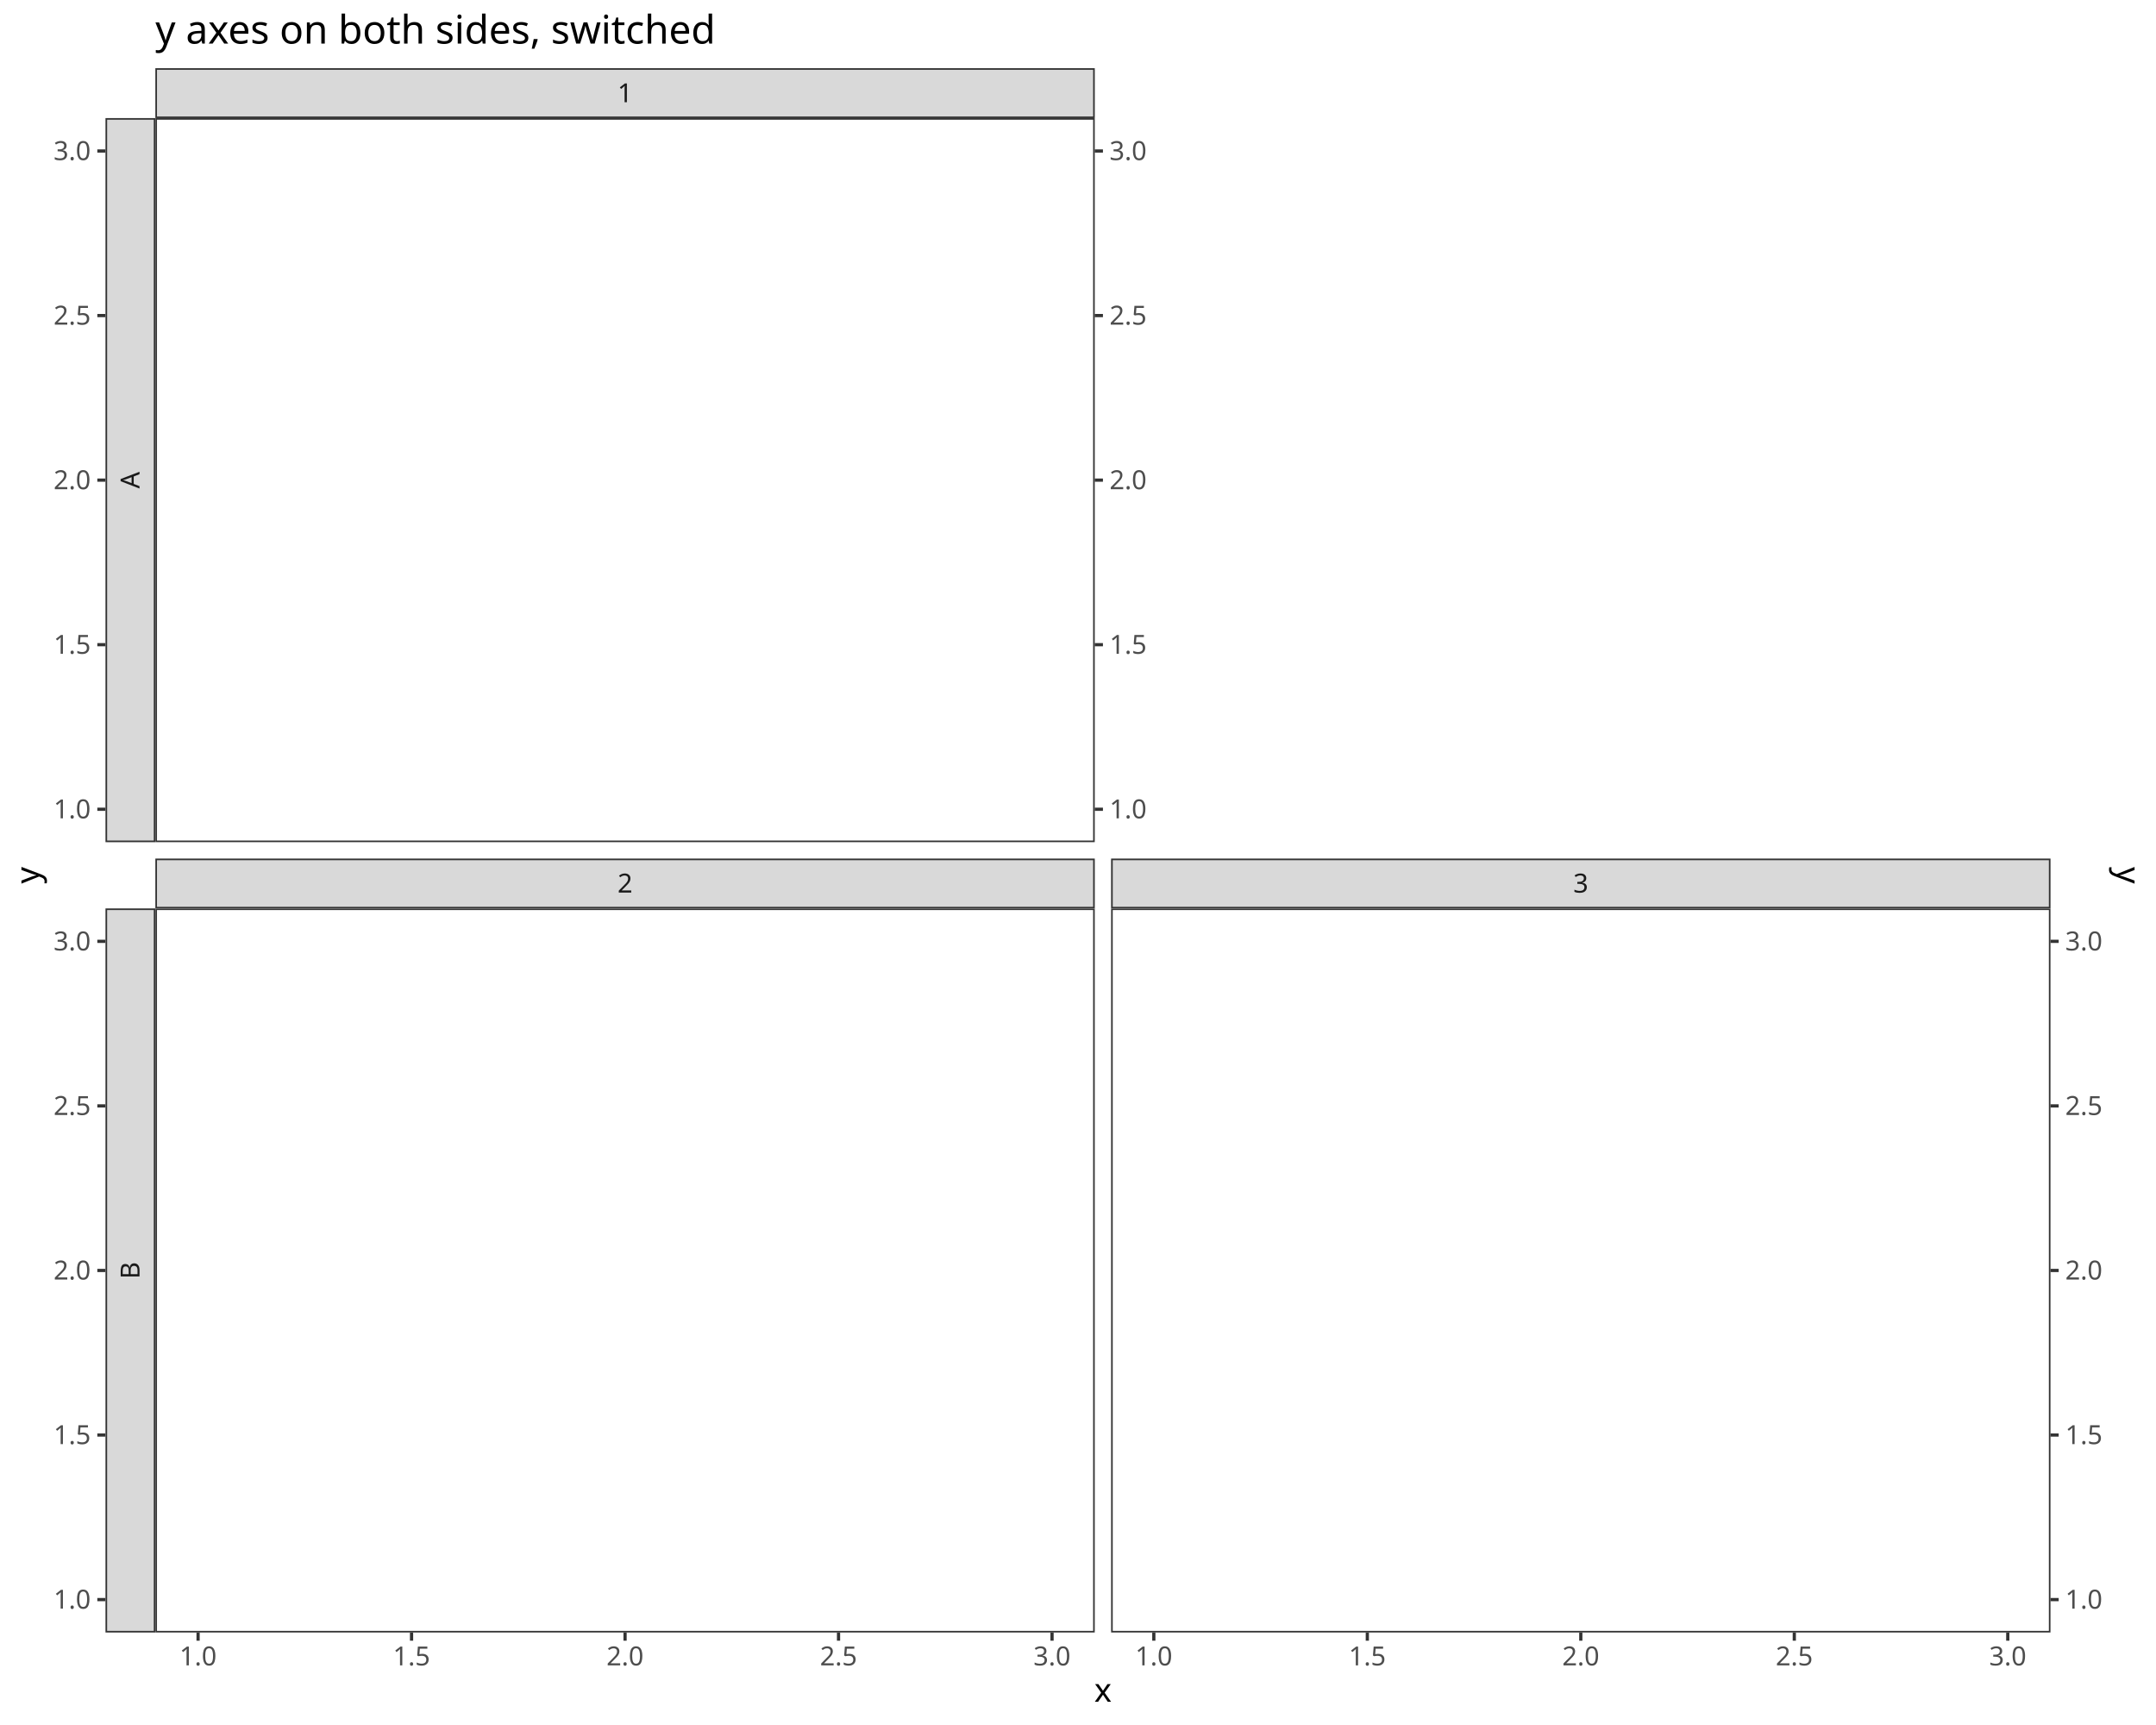
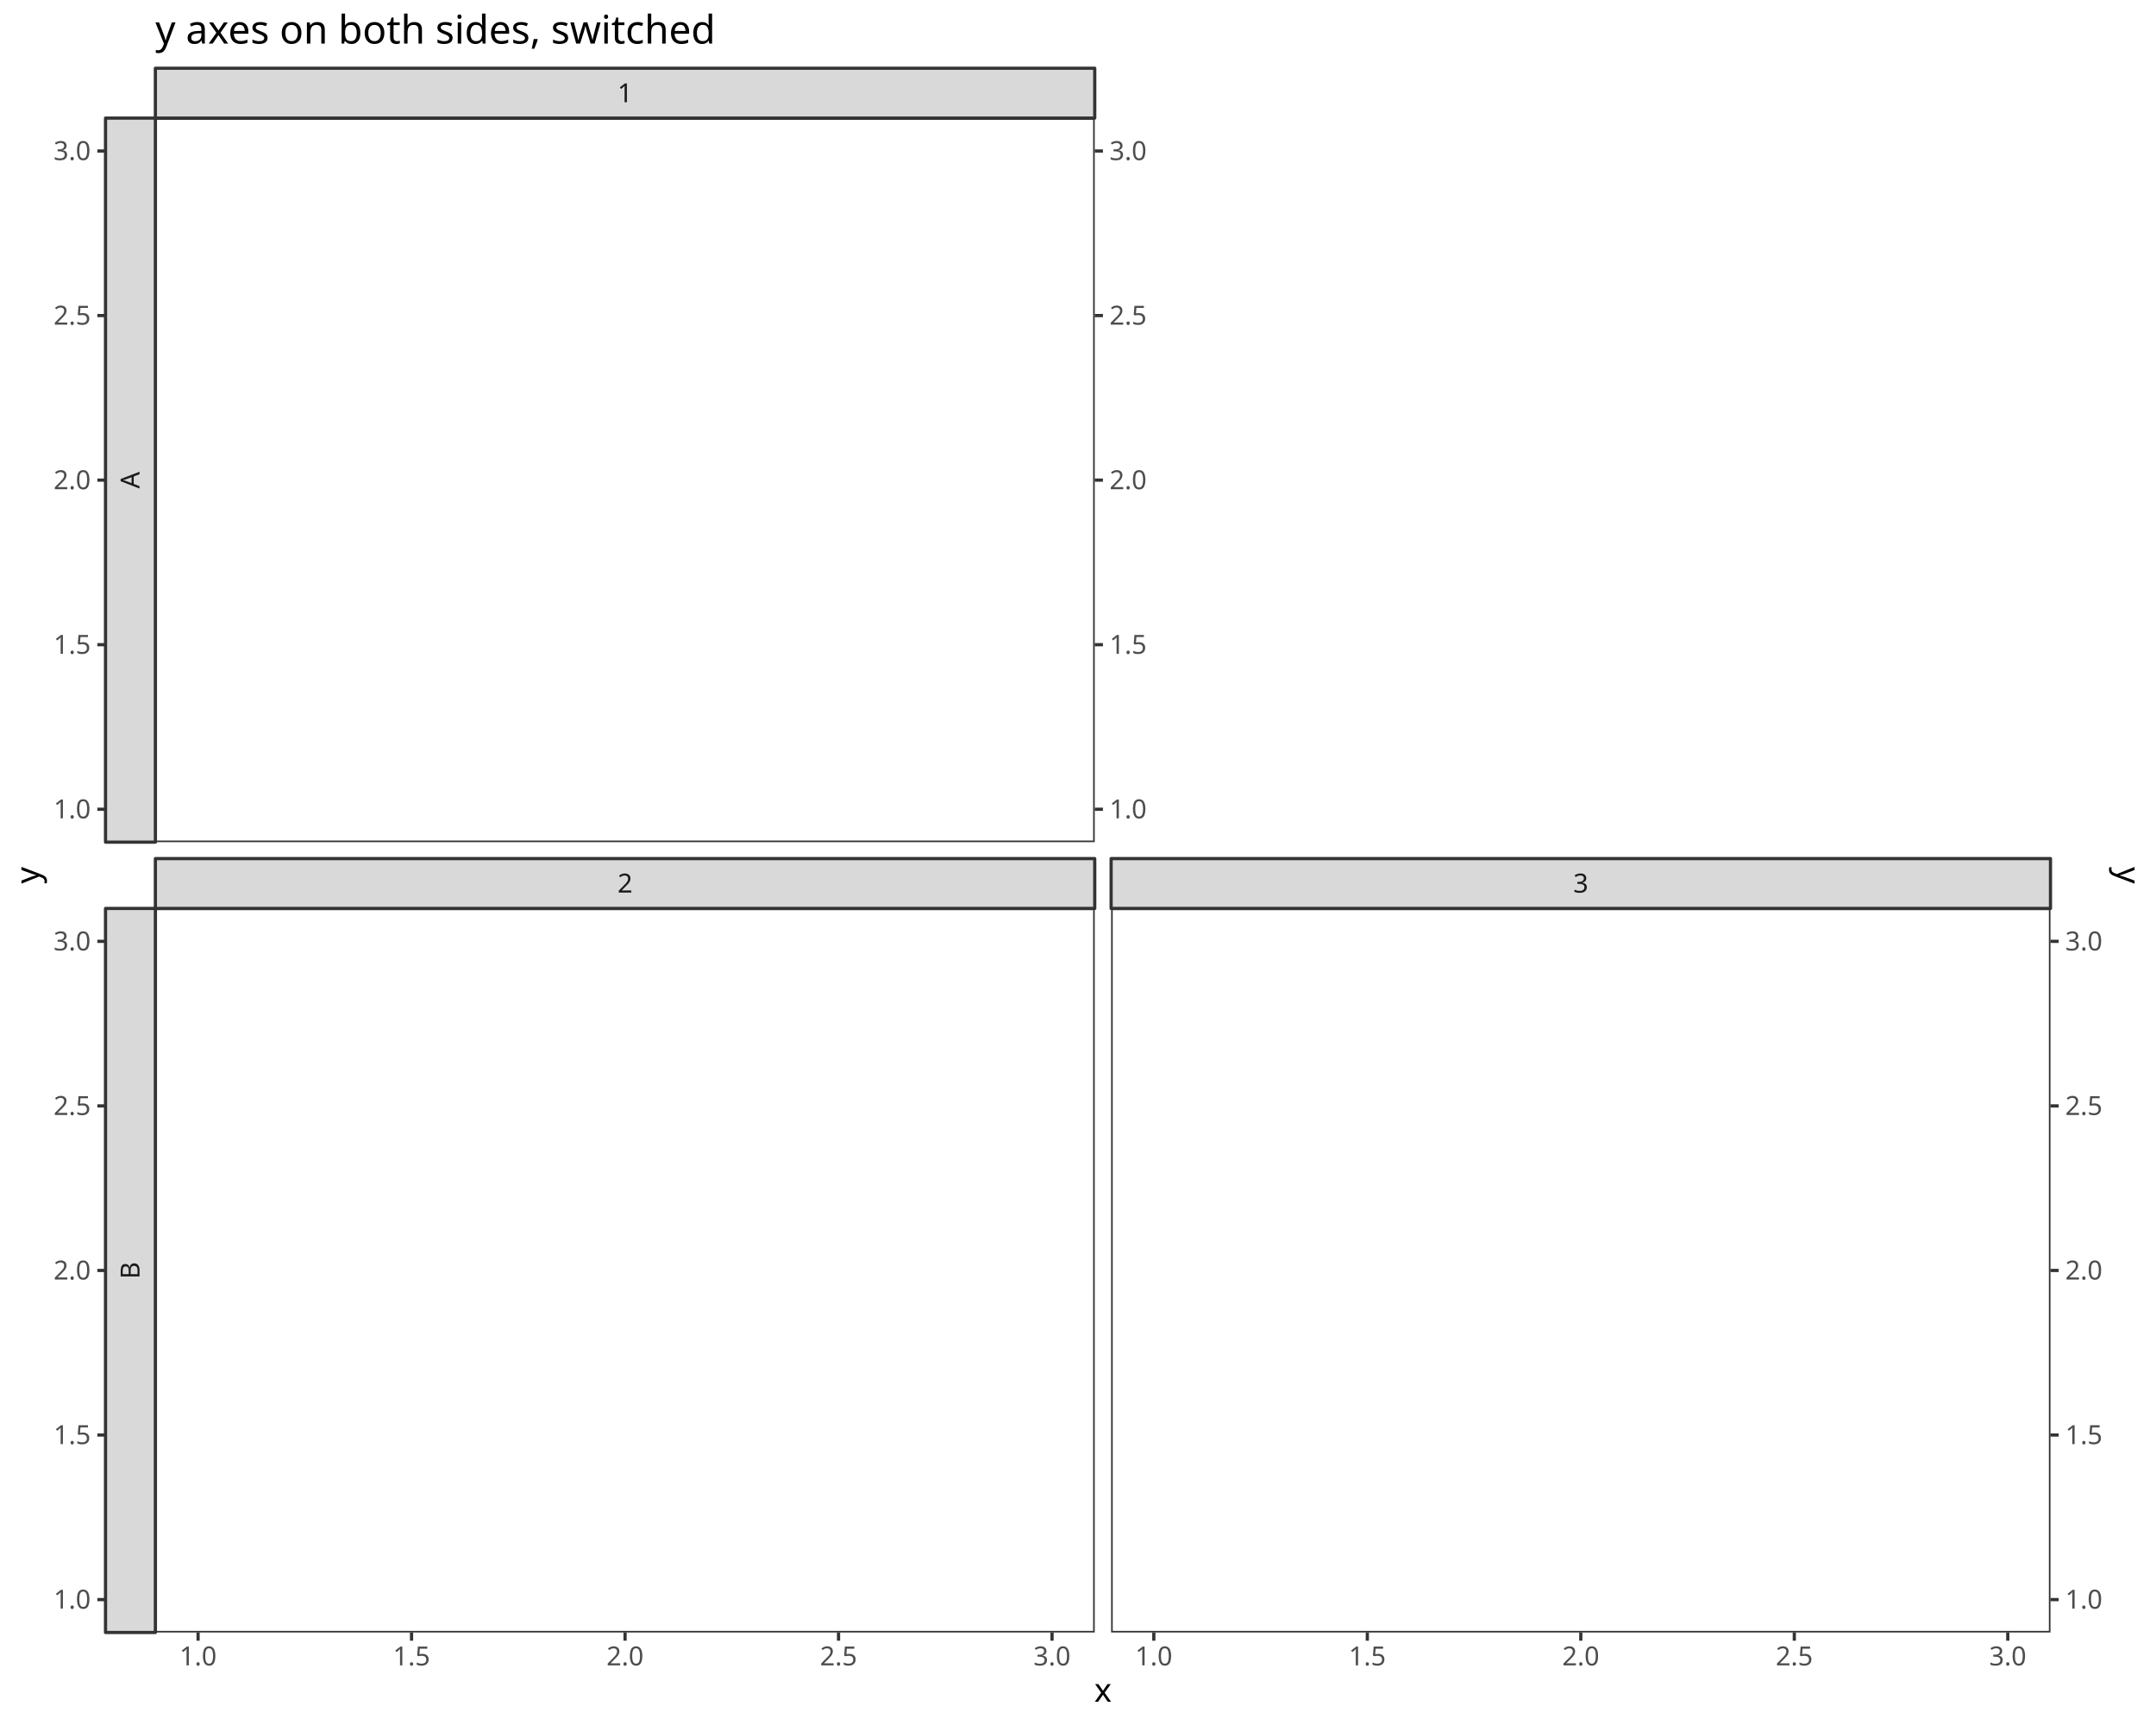
<svg xmlns="http://www.w3.org/2000/svg" class="svglite" data-engine-version="2.0" width="720.00pt" height="576.00pt" viewBox="0 0 720.00 576.00">
  <defs>
    <style type="text/css">
    .svglite line, .svglite polyline, .svglite polygon, .svglite path, .svglite rect, .svglite circle {
      fill: none;
      stroke: #000000;
      stroke-linecap: round;
      stroke-linejoin: round;
      stroke-miterlimit: 10.00;
    }
  </style>
  </defs>
  <rect width="100%" height="100%" style="stroke: none; fill: #FFFFFF;" />
  <defs>
    <clipPath id="cpMC4wMHw3MjAuMDB8MC4wMHw1NzYuMDA=">
      <rect x="0.00" y="0.00" width="720.00" height="576.00" />
    </clipPath>
  </defs>
  <g clip-path="url(#cpMC4wMHw3MjAuMDB8MC4wMHw1NzYuMDA=)">
    <rect x="0" y="0.00" width="720.00" height="576.00" style="stroke-width: 1.07; stroke: #FFFFFF; fill: #FFFFFF;" />
  </g>
  <defs>
    <clipPath id="cpNTEuODl8MzY1LjU5fDM5LjQzfDI4MS4yMQ==">
      <rect x="51.89" y="39.43" width="313.70" height="241.77" />
    </clipPath>
  </defs>
  <g clip-path="url(#cpNTEuODl8MzY1LjU5fDM5LjQzfDI4MS4yMQ==)">
    <rect x="51.89" y="39.43" width="313.70" height="241.77" style="stroke-width: 1.07; stroke: none; fill: #FFFFFF;" />
    <rect x="51.89" y="39.43" width="313.70" height="241.77" style="stroke-width: 1.07; stroke: #333333;" />
  </g>
  <g clip-path="url(#cpMC4wMHw3MjAuMDB8MC4wMHw1NzYuMDA=)">
</g>
  <defs>
    <clipPath id="cpNTEuODl8MzY1LjU5fDMwMy4zNHw1NDUuMTE=">
      <rect x="51.89" y="303.34" width="313.70" height="241.77" />
    </clipPath>
  </defs>
  <g clip-path="url(#cpNTEuODl8MzY1LjU5fDMwMy4zNHw1NDUuMTE=)">
    <rect x="51.89" y="303.34" width="313.70" height="241.77" style="stroke-width: 1.07; stroke: none; fill: #FFFFFF;" />
    <rect x="51.89" y="303.34" width="313.70" height="241.77" style="stroke-width: 1.07; stroke: #333333;" />
  </g>
  <g clip-path="url(#cpMC4wMHw3MjAuMDB8MC4wMHw1NzYuMDA=)">
</g>
  <defs>
    <clipPath id="cpMzcxLjA2fDY4NC43NnwzMDMuMzR8NTQ1LjEx">
      <rect x="371.06" y="303.34" width="313.70" height="241.77" />
    </clipPath>
  </defs>
  <g clip-path="url(#cpMzcxLjA2fDY4NC43NnwzMDMuMzR8NTQ1LjEx)">
    <rect x="371.06" y="303.34" width="313.70" height="241.77" style="stroke-width: 1.07; stroke: none; fill: #FFFFFF;" />
    <rect x="371.06" y="303.34" width="313.70" height="241.77" style="stroke-width: 1.07; stroke: #333333;" />
  </g>
  <g clip-path="url(#cpMC4wMHw3MjAuMDB8MC4wMHw1NzYuMDA=)">
</g>
  <defs>
    <clipPath id="cpNTEuODl8MzY1LjU5fDIyLjc4fDIyLjc4">
      <rect x="51.89" y="22.78" width="313.70" height="0.00" />
    </clipPath>
  </defs>
  <g clip-path="url(#cpNTEuODl8MzY1LjU5fDIyLjc4fDIyLjc4)">
</g>
  <g clip-path="url(#cpMC4wMHw3MjAuMDB8MC4wMHw1NzYuMDA=)">
</g>
  <defs>
+     <clipPath id="cpNTEuODl8MzY1LjU5fDI4Ni42OXwyODYuNjk=">
+       <rect x="51.89" y="286.69" width="313.70" height="0.00" />
+     </clipPath>
+   </defs>
+   <g clip-path="url(#cpNTEuODl8MzY1LjU5fDI4Ni42OXwyODYuNjk=)">
+ </g>
+   <g clip-path="url(#cpMC4wMHw3MjAuMDB8MC4wMHw1NzYuMDA=)">
+ </g>
+   <defs>
+     <clipPath id="cpMzcxLjA2fDY4NC43NnwyODYuNjl8Mjg2LjY5">
+       <rect x="371.06" y="286.69" width="313.70" height="0.00" />
+     </clipPath>
+   </defs>
+   <g clip-path="url(#cpMzcxLjA2fDY4NC43NnwyODYuNjl8Mjg2LjY5)">
+ </g>
+   <g clip-path="url(#cpMC4wMHw3MjAuMDB8MC4wMHw1NzYuMDA=)">
+ </g>
+   <defs>
    <clipPath id="cpNTEuODl8MzY1LjU5fDI4MS4yMXwyODEuMjE=">
      <rect x="51.89" y="281.21" width="313.70" height="0.00" />
    </clipPath>
  </defs>
  <g clip-path="url(#cpNTEuODl8MzY1LjU5fDI4MS4yMXwyODEuMjE=)">
+ </g>
+   <g clip-path="url(#cpMC4wMHw3MjAuMDB8MC4wMHw1NzYuMDA=)">
+ </g>
+   <defs>
+     <clipPath id="cpNTEuODl8MzY1LjU5fDU0NS4xMXw1NTcuOTM=">
+       <rect x="51.89" y="545.11" width="313.70" height="12.81" />
+     </clipPath>
+   </defs>
+   <g clip-path="url(#cpNTEuODl8MzY1LjU5fDU0NS4xMXw1NTcuOTM=)">
+ </g>
+   <g clip-path="url(#cpMC4wMHw3MjAuMDB8MC4wMHw1NzYuMDA=)">
+     <polyline points="66.15,547.85 66.15,545.11 " style="stroke-width: 1.07; stroke: #333333; stroke-linecap: butt;" />
+     <polyline points="137.44,547.85 137.44,545.11 " style="stroke-width: 1.07; stroke: #333333; stroke-linecap: butt;" />
+     <polyline points="208.74,547.85 208.74,545.11 " style="stroke-width: 1.07; stroke: #333333; stroke-linecap: butt;" />
+     <polyline points="280.03,547.85 280.03,545.11 " style="stroke-width: 1.07; stroke: #333333; stroke-linecap: butt;" />
+     <polyline points="351.33,547.85 351.33,545.11 " style="stroke-width: 1.07; stroke: #333333; stroke-linecap: butt;" />
+   </g>
+   <g clip-path="url(#cpNTEuODl8MzY1LjU5fDU0NS4xMXw1NTcuOTM=)">
+ </g>
+   <g clip-path="url(#cpMC4wMHw3MjAuMDB8MC4wMHw1NzYuMDA=)">
+     <text x="66.15" y="556.10" text-anchor="middle" style="font-size: 8.80px; fill: #4D4D4D; font-family: sans;" textLength="12.23px" lengthAdjust="spacingAndGlyphs">1.0</text>
+     <text x="137.44" y="556.10" text-anchor="middle" style="font-size: 8.80px; fill: #4D4D4D; font-family: sans;" textLength="12.23px" lengthAdjust="spacingAndGlyphs">1.5</text>
+     <text x="208.74" y="556.10" text-anchor="middle" style="font-size: 8.80px; fill: #4D4D4D; font-family: sans;" textLength="12.23px" lengthAdjust="spacingAndGlyphs">2.0</text>
+     <text x="280.03" y="556.10" text-anchor="middle" style="font-size: 8.80px; fill: #4D4D4D; font-family: sans;" textLength="12.23px" lengthAdjust="spacingAndGlyphs">2.5</text>
+     <text x="351.33" y="556.10" text-anchor="middle" style="font-size: 8.80px; fill: #4D4D4D; font-family: sans;" textLength="12.23px" lengthAdjust="spacingAndGlyphs">3.0</text>
+   </g>
+   <g clip-path="url(#cpNTEuODl8MzY1LjU5fDU0NS4xMXw1NTcuOTM=)">
+ </g>
+   <g clip-path="url(#cpMC4wMHw3MjAuMDB8MC4wMHw1NzYuMDA=)">
+ </g>
+   <g clip-path="url(#cpNTEuODl8MzY1LjU5fDU0NS4xMXw1NTcuOTM=)">
+ </g>
+   <g clip-path="url(#cpMC4wMHw3MjAuMDB8MC4wMHw1NzYuMDA=)">
+ </g>
+   <defs>
+     <clipPath id="cpMzcxLjA2fDY4NC43Nnw1NDUuMTF8NTU3Ljkz">
+       <rect x="371.06" y="545.11" width="313.70" height="12.81" />
+     </clipPath>
+   </defs>
+   <g clip-path="url(#cpMzcxLjA2fDY4NC43Nnw1NDUuMTF8NTU3Ljkz)">
+ </g>
+   <g clip-path="url(#cpMC4wMHw3MjAuMDB8MC4wMHw1NzYuMDA=)">
+     <polyline points="385.32,547.85 385.32,545.11 " style="stroke-width: 1.07; stroke: #333333; stroke-linecap: butt;" />
+     <polyline points="456.62,547.85 456.62,545.11 " style="stroke-width: 1.07; stroke: #333333; stroke-linecap: butt;" />
+     <polyline points="527.91,547.85 527.91,545.11 " style="stroke-width: 1.07; stroke: #333333; stroke-linecap: butt;" />
+     <polyline points="599.21,547.85 599.21,545.11 " style="stroke-width: 1.07; stroke: #333333; stroke-linecap: butt;" />
+     <polyline points="670.50,547.85 670.50,545.11 " style="stroke-width: 1.07; stroke: #333333; stroke-linecap: butt;" />
+   </g>
+   <g clip-path="url(#cpMzcxLjA2fDY4NC43Nnw1NDUuMTF8NTU3Ljkz)">
+ </g>
+   <g clip-path="url(#cpMC4wMHw3MjAuMDB8MC4wMHw1NzYuMDA=)">
+     <text x="385.32" y="556.10" text-anchor="middle" style="font-size: 8.80px; fill: #4D4D4D; font-family: sans;" textLength="12.23px" lengthAdjust="spacingAndGlyphs">1.0</text>
+     <text x="456.62" y="556.10" text-anchor="middle" style="font-size: 8.80px; fill: #4D4D4D; font-family: sans;" textLength="12.23px" lengthAdjust="spacingAndGlyphs">1.5</text>
+     <text x="527.91" y="556.10" text-anchor="middle" style="font-size: 8.80px; fill: #4D4D4D; font-family: sans;" textLength="12.23px" lengthAdjust="spacingAndGlyphs">2.0</text>
+     <text x="599.21" y="556.10" text-anchor="middle" style="font-size: 8.80px; fill: #4D4D4D; font-family: sans;" textLength="12.23px" lengthAdjust="spacingAndGlyphs">2.5</text>
+     <text x="670.50" y="556.10" text-anchor="middle" style="font-size: 8.80px; fill: #4D4D4D; font-family: sans;" textLength="12.23px" lengthAdjust="spacingAndGlyphs">3.0</text>
+   </g>
+   <g clip-path="url(#cpMzcxLjA2fDY4NC43Nnw1NDUuMTF8NTU3Ljkz)">
+ </g>
+   <g clip-path="url(#cpMC4wMHw3MjAuMDB8MC4wMHw1NzYuMDA=)">
+ </g>
+   <g clip-path="url(#cpMzcxLjA2fDY4NC43Nnw1NDUuMTF8NTU3Ljkz)">
</g>
  <g clip-path="url(#cpMC4wMHw3MjAuMDB8MC4wMHw1NzYuMDA=)">
</g>
  <defs>
    <clipPath id="cpMTguMDd8MzUuMjR8MzkuNDN8MjgxLjIx">
      <rect x="18.07" y="39.43" width="17.17" height="241.77" />
    </clipPath>
  </defs>
  <g clip-path="url(#cpMTguMDd8MzUuMjR8MzkuNDN8MjgxLjIx)">
</g>
  <g clip-path="url(#cpMC4wMHw3MjAuMDB8MC4wMHw1NzYuMDA=)">
    <text x="30.31" y="273.25" text-anchor="end" style="font-size: 8.80px; fill: #4D4D4D; font-family: sans;" textLength="12.23px" lengthAdjust="spacingAndGlyphs">1.0</text>
    <text x="30.31" y="218.30" text-anchor="end" style="font-size: 8.80px; fill: #4D4D4D; font-family: sans;" textLength="12.23px" lengthAdjust="spacingAndGlyphs">1.5</text>
    <text x="30.31" y="163.35" text-anchor="end" style="font-size: 8.80px; fill: #4D4D4D; font-family: sans;" textLength="12.23px" lengthAdjust="spacingAndGlyphs">2.0</text>
    <text x="30.31" y="108.40" text-anchor="end" style="font-size: 8.80px; fill: #4D4D4D; font-family: sans;" textLength="12.23px" lengthAdjust="spacingAndGlyphs">2.5</text>
    <text x="30.31" y="53.45" text-anchor="end" style="font-size: 8.80px; fill: #4D4D4D; font-family: sans;" textLength="12.23px" lengthAdjust="spacingAndGlyphs">3.0</text>
  </g>
  <g clip-path="url(#cpMTguMDd8MzUuMjR8MzkuNDN8MjgxLjIx)">
</g>
  <g clip-path="url(#cpMC4wMHw3MjAuMDB8MC4wMHw1NzYuMDA=)">
    <polyline points="32.50,270.22 35.24,270.22 " style="stroke-width: 1.07; stroke: #333333; stroke-linecap: butt;" />
    <polyline points="32.50,215.27 35.24,215.27 " style="stroke-width: 1.07; stroke: #333333; stroke-linecap: butt;" />
    <polyline points="32.50,160.32 35.24,160.32 " style="stroke-width: 1.07; stroke: #333333; stroke-linecap: butt;" />
    <polyline points="32.50,105.37 35.24,105.37 " style="stroke-width: 1.07; stroke: #333333; stroke-linecap: butt;" />
    <polyline points="32.50,50.42 35.24,50.42 " style="stroke-width: 1.07; stroke: #333333; stroke-linecap: butt;" />
  </g>
  <g clip-path="url(#cpMTguMDd8MzUuMjR8MzkuNDN8MjgxLjIx)">
</g>
  <g clip-path="url(#cpMC4wMHw3MjAuMDB8MC4wMHw1NzYuMDA=)">
</g>
  <g clip-path="url(#cpMTguMDd8MzUuMjR8MzkuNDN8MjgxLjIx)">
</g>
  <g clip-path="url(#cpMC4wMHw3MjAuMDB8MC4wMHw1NzYuMDA=)">
</g>
  <defs>
+     <clipPath id="cpMTguMDd8MzUuMjR8MzAzLjM0fDU0NS4xMQ==">
+       <rect x="18.07" y="303.34" width="17.17" height="241.77" />
+     </clipPath>
+   </defs>
+   <g clip-path="url(#cpMTguMDd8MzUuMjR8MzAzLjM0fDU0NS4xMQ==)">
+ </g>
+   <g clip-path="url(#cpMC4wMHw3MjAuMDB8MC4wMHw1NzYuMDA=)">
+     <text x="30.31" y="537.15" text-anchor="end" style="font-size: 8.80px; fill: #4D4D4D; font-family: sans;" textLength="12.23px" lengthAdjust="spacingAndGlyphs">1.0</text>
+     <text x="30.31" y="482.20" text-anchor="end" style="font-size: 8.80px; fill: #4D4D4D; font-family: sans;" textLength="12.23px" lengthAdjust="spacingAndGlyphs">1.5</text>
+     <text x="30.31" y="427.25" text-anchor="end" style="font-size: 8.80px; fill: #4D4D4D; font-family: sans;" textLength="12.23px" lengthAdjust="spacingAndGlyphs">2.0</text>
+     <text x="30.31" y="372.30" text-anchor="end" style="font-size: 8.80px; fill: #4D4D4D; font-family: sans;" textLength="12.23px" lengthAdjust="spacingAndGlyphs">2.5</text>
+     <text x="30.31" y="317.36" text-anchor="end" style="font-size: 8.80px; fill: #4D4D4D; font-family: sans;" textLength="12.23px" lengthAdjust="spacingAndGlyphs">3.0</text>
+   </g>
+   <g clip-path="url(#cpMTguMDd8MzUuMjR8MzAzLjM0fDU0NS4xMQ==)">
+ </g>
+   <g clip-path="url(#cpMC4wMHw3MjAuMDB8MC4wMHw1NzYuMDA=)">
+     <polyline points="32.50,534.12 35.24,534.12 " style="stroke-width: 1.07; stroke: #333333; stroke-linecap: butt;" />
+     <polyline points="32.50,479.17 35.24,479.17 " style="stroke-width: 1.07; stroke: #333333; stroke-linecap: butt;" />
+     <polyline points="32.50,424.23 35.24,424.23 " style="stroke-width: 1.07; stroke: #333333; stroke-linecap: butt;" />
+     <polyline points="32.50,369.28 35.24,369.28 " style="stroke-width: 1.07; stroke: #333333; stroke-linecap: butt;" />
+     <polyline points="32.50,314.33 35.24,314.33 " style="stroke-width: 1.07; stroke: #333333; stroke-linecap: butt;" />
+   </g>
+   <g clip-path="url(#cpMTguMDd8MzUuMjR8MzAzLjM0fDU0NS4xMQ==)">
+ </g>
+   <g clip-path="url(#cpMC4wMHw3MjAuMDB8MC4wMHw1NzYuMDA=)">
+ </g>
+   <g clip-path="url(#cpMTguMDd8MzUuMjR8MzAzLjM0fDU0NS4xMQ==)">
+ </g>
+   <g clip-path="url(#cpMC4wMHw3MjAuMDB8MC4wMHw1NzYuMDA=)">
+ </g>
+   <defs>
+     <clipPath id="cpMzcxLjA2fDM3MS4wNnwzMDMuMzR8NTQ1LjEx">
+       <rect x="371.06" y="303.34" width="0.00" height="241.77" />
+     </clipPath>
+   </defs>
+   <g clip-path="url(#cpMzcxLjA2fDM3MS4wNnwzMDMuMzR8NTQ1LjEx)">
+ </g>
+   <g clip-path="url(#cpMC4wMHw3MjAuMDB8MC4wMHw1NzYuMDA=)">
+ </g>
+   <defs>
    <clipPath id="cpMzY1LjU5fDM2NS41OXwzOS40M3wyODEuMjE=">
      <rect x="365.59" y="39.43" width="0.00" height="241.77" />
    </clipPath>
  </defs>
  <g clip-path="url(#cpMzY1LjU5fDM2NS41OXwzOS40M3wyODEuMjE=)">
</g>
  <g clip-path="url(#cpMC4wMHw3MjAuMDB8MC4wMHw1NzYuMDA=)">
    <polyline points="368.33,270.22 365.59,270.22 " style="stroke-width: 1.07; stroke: #333333; stroke-linecap: butt;" />
    <polyline points="368.33,215.27 365.59,215.27 " style="stroke-width: 1.07; stroke: #333333; stroke-linecap: butt;" />
    <polyline points="368.33,160.32 365.59,160.32 " style="stroke-width: 1.07; stroke: #333333; stroke-linecap: butt;" />
    <polyline points="368.33,105.37 365.59,105.37 " style="stroke-width: 1.07; stroke: #333333; stroke-linecap: butt;" />
    <polyline points="368.33,50.42 365.59,50.42 " style="stroke-width: 1.07; stroke: #333333; stroke-linecap: butt;" />
  </g>
  <g clip-path="url(#cpMzY1LjU5fDM2NS41OXwzOS40M3wyODEuMjE=)">
</g>
  <g clip-path="url(#cpMC4wMHw3MjAuMDB8MC4wMHw1NzYuMDA=)">
    <text x="370.52" y="273.25" style="font-size: 8.80px; fill: #4D4D4D; font-family: sans;" textLength="12.23px" lengthAdjust="spacingAndGlyphs">1.0</text>
    <text x="370.52" y="218.30" style="font-size: 8.80px; fill: #4D4D4D; font-family: sans;" textLength="12.23px" lengthAdjust="spacingAndGlyphs">1.5</text>
    <text x="370.52" y="163.35" style="font-size: 8.80px; fill: #4D4D4D; font-family: sans;" textLength="12.23px" lengthAdjust="spacingAndGlyphs">2.0</text>
    <text x="370.52" y="108.40" style="font-size: 8.80px; fill: #4D4D4D; font-family: sans;" textLength="12.23px" lengthAdjust="spacingAndGlyphs">2.5</text>
    <text x="370.52" y="53.45" style="font-size: 8.80px; fill: #4D4D4D; font-family: sans;" textLength="12.23px" lengthAdjust="spacingAndGlyphs">3.0</text>
  </g>
  <g clip-path="url(#cpMzY1LjU5fDM2NS41OXwzOS40M3wyODEuMjE=)">
</g>
  <g clip-path="url(#cpMC4wMHw3MjAuMDB8MC4wMHw1NzYuMDA=)">
</g>
  <g clip-path="url(#cpMzY1LjU5fDM2NS41OXwzOS40M3wyODEuMjE=)">
</g>
  <g clip-path="url(#cpMC4wMHw3MjAuMDB8MC4wMHw1NzYuMDA=)">
</g>
  <defs>
-     <clipPath id="cpNTEuODl8MzY1LjU5fDI4Ni42OXwyODYuNjk=">
-       <rect x="51.89" y="286.69" width="313.70" height="0.00" />
-     </clipPath>
-   </defs>
-   <g clip-path="url(#cpNTEuODl8MzY1LjU5fDI4Ni42OXwyODYuNjk=)">
- </g>
-   <g clip-path="url(#cpMC4wMHw3MjAuMDB8MC4wMHw1NzYuMDA=)">
- </g>
-   <defs>
-     <clipPath id="cpNTEuODl8MzY1LjU5fDU0NS4xMXw1NTcuOTM=">
-       <rect x="51.89" y="545.11" width="313.70" height="12.81" />
-     </clipPath>
-   </defs>
-   <g clip-path="url(#cpNTEuODl8MzY1LjU5fDU0NS4xMXw1NTcuOTM=)">
- </g>
-   <g clip-path="url(#cpMC4wMHw3MjAuMDB8MC4wMHw1NzYuMDA=)">
-     <polyline points="66.15,547.85 66.15,545.11 " style="stroke-width: 1.07; stroke: #333333; stroke-linecap: butt;" />
-     <polyline points="137.44,547.85 137.44,545.11 " style="stroke-width: 1.07; stroke: #333333; stroke-linecap: butt;" />
-     <polyline points="208.74,547.85 208.74,545.11 " style="stroke-width: 1.07; stroke: #333333; stroke-linecap: butt;" />
-     <polyline points="280.03,547.85 280.03,545.11 " style="stroke-width: 1.07; stroke: #333333; stroke-linecap: butt;" />
-     <polyline points="351.33,547.85 351.33,545.11 " style="stroke-width: 1.07; stroke: #333333; stroke-linecap: butt;" />
-   </g>
-   <g clip-path="url(#cpNTEuODl8MzY1LjU5fDU0NS4xMXw1NTcuOTM=)">
- </g>
-   <g clip-path="url(#cpMC4wMHw3MjAuMDB8MC4wMHw1NzYuMDA=)">
-     <text x="66.15" y="556.10" text-anchor="middle" style="font-size: 8.80px; fill: #4D4D4D; font-family: sans;" textLength="12.23px" lengthAdjust="spacingAndGlyphs">1.0</text>
-     <text x="137.44" y="556.10" text-anchor="middle" style="font-size: 8.80px; fill: #4D4D4D; font-family: sans;" textLength="12.23px" lengthAdjust="spacingAndGlyphs">1.5</text>
-     <text x="208.74" y="556.10" text-anchor="middle" style="font-size: 8.80px; fill: #4D4D4D; font-family: sans;" textLength="12.23px" lengthAdjust="spacingAndGlyphs">2.0</text>
-     <text x="280.03" y="556.10" text-anchor="middle" style="font-size: 8.80px; fill: #4D4D4D; font-family: sans;" textLength="12.23px" lengthAdjust="spacingAndGlyphs">2.5</text>
-     <text x="351.33" y="556.10" text-anchor="middle" style="font-size: 8.80px; fill: #4D4D4D; font-family: sans;" textLength="12.23px" lengthAdjust="spacingAndGlyphs">3.0</text>
-   </g>
-   <g clip-path="url(#cpNTEuODl8MzY1LjU5fDU0NS4xMXw1NTcuOTM=)">
- </g>
-   <g clip-path="url(#cpMC4wMHw3MjAuMDB8MC4wMHw1NzYuMDA=)">
- </g>
-   <g clip-path="url(#cpNTEuODl8MzY1LjU5fDU0NS4xMXw1NTcuOTM=)">
- </g>
-   <g clip-path="url(#cpMC4wMHw3MjAuMDB8MC4wMHw1NzYuMDA=)">
- </g>
-   <defs>
-     <clipPath id="cpMTguMDd8MzUuMjR8MzAzLjM0fDU0NS4xMQ==">
-       <rect x="18.07" y="303.34" width="17.17" height="241.77" />
-     </clipPath>
-   </defs>
-   <g clip-path="url(#cpMTguMDd8MzUuMjR8MzAzLjM0fDU0NS4xMQ==)">
- </g>
-   <g clip-path="url(#cpMC4wMHw3MjAuMDB8MC4wMHw1NzYuMDA=)">
-     <text x="30.31" y="537.15" text-anchor="end" style="font-size: 8.80px; fill: #4D4D4D; font-family: sans;" textLength="12.23px" lengthAdjust="spacingAndGlyphs">1.0</text>
-     <text x="30.31" y="482.20" text-anchor="end" style="font-size: 8.80px; fill: #4D4D4D; font-family: sans;" textLength="12.23px" lengthAdjust="spacingAndGlyphs">1.5</text>
-     <text x="30.31" y="427.25" text-anchor="end" style="font-size: 8.80px; fill: #4D4D4D; font-family: sans;" textLength="12.23px" lengthAdjust="spacingAndGlyphs">2.0</text>
-     <text x="30.31" y="372.30" text-anchor="end" style="font-size: 8.80px; fill: #4D4D4D; font-family: sans;" textLength="12.23px" lengthAdjust="spacingAndGlyphs">2.5</text>
-     <text x="30.31" y="317.36" text-anchor="end" style="font-size: 8.80px; fill: #4D4D4D; font-family: sans;" textLength="12.23px" lengthAdjust="spacingAndGlyphs">3.0</text>
-   </g>
-   <g clip-path="url(#cpMTguMDd8MzUuMjR8MzAzLjM0fDU0NS4xMQ==)">
- </g>
-   <g clip-path="url(#cpMC4wMHw3MjAuMDB8MC4wMHw1NzYuMDA=)">
-     <polyline points="32.50,534.12 35.24,534.12 " style="stroke-width: 1.07; stroke: #333333; stroke-linecap: butt;" />
-     <polyline points="32.50,479.17 35.24,479.17 " style="stroke-width: 1.07; stroke: #333333; stroke-linecap: butt;" />
-     <polyline points="32.50,424.23 35.24,424.23 " style="stroke-width: 1.07; stroke: #333333; stroke-linecap: butt;" />
-     <polyline points="32.50,369.28 35.24,369.28 " style="stroke-width: 1.07; stroke: #333333; stroke-linecap: butt;" />
-     <polyline points="32.50,314.33 35.24,314.33 " style="stroke-width: 1.07; stroke: #333333; stroke-linecap: butt;" />
-   </g>
-   <g clip-path="url(#cpMTguMDd8MzUuMjR8MzAzLjM0fDU0NS4xMQ==)">
- </g>
-   <g clip-path="url(#cpMC4wMHw3MjAuMDB8MC4wMHw1NzYuMDA=)">
- </g>
-   <g clip-path="url(#cpMTguMDd8MzUuMjR8MzAzLjM0fDU0NS4xMQ==)">
- </g>
-   <g clip-path="url(#cpMC4wMHw3MjAuMDB8MC4wMHw1NzYuMDA=)">
- </g>
-   <defs>
    <clipPath id="cpMzY1LjU5fDM2NS41OXwzMDMuMzR8NTQ1LjEx">
      <rect x="365.59" y="303.34" width="0.00" height="241.77" />
    </clipPath>
  </defs>
  <g clip-path="url(#cpMzY1LjU5fDM2NS41OXwzMDMuMzR8NTQ1LjEx)">
- </g>
-   <g clip-path="url(#cpMC4wMHw3MjAuMDB8MC4wMHw1NzYuMDA=)">
- </g>
-   <defs>
-     <clipPath id="cpMzcxLjA2fDY4NC43NnwyODYuNjl8Mjg2LjY5">
-       <rect x="371.06" y="286.69" width="313.70" height="0.00" />
-     </clipPath>
-   </defs>
-   <g clip-path="url(#cpMzcxLjA2fDY4NC43NnwyODYuNjl8Mjg2LjY5)">
- </g>
-   <g clip-path="url(#cpMC4wMHw3MjAuMDB8MC4wMHw1NzYuMDA=)">
- </g>
-   <defs>
-     <clipPath id="cpMzcxLjA2fDY4NC43Nnw1NDUuMTF8NTU3Ljkz">
-       <rect x="371.06" y="545.11" width="313.70" height="12.81" />
-     </clipPath>
-   </defs>
-   <g clip-path="url(#cpMzcxLjA2fDY4NC43Nnw1NDUuMTF8NTU3Ljkz)">
- </g>
-   <g clip-path="url(#cpMC4wMHw3MjAuMDB8MC4wMHw1NzYuMDA=)">
-     <polyline points="385.32,547.85 385.32,545.11 " style="stroke-width: 1.07; stroke: #333333; stroke-linecap: butt;" />
-     <polyline points="456.62,547.85 456.62,545.11 " style="stroke-width: 1.07; stroke: #333333; stroke-linecap: butt;" />
-     <polyline points="527.91,547.85 527.91,545.11 " style="stroke-width: 1.07; stroke: #333333; stroke-linecap: butt;" />
-     <polyline points="599.21,547.85 599.21,545.11 " style="stroke-width: 1.07; stroke: #333333; stroke-linecap: butt;" />
-     <polyline points="670.50,547.85 670.50,545.11 " style="stroke-width: 1.07; stroke: #333333; stroke-linecap: butt;" />
-   </g>
-   <g clip-path="url(#cpMzcxLjA2fDY4NC43Nnw1NDUuMTF8NTU3Ljkz)">
- </g>
-   <g clip-path="url(#cpMC4wMHw3MjAuMDB8MC4wMHw1NzYuMDA=)">
-     <text x="385.32" y="556.10" text-anchor="middle" style="font-size: 8.80px; fill: #4D4D4D; font-family: sans;" textLength="12.23px" lengthAdjust="spacingAndGlyphs">1.0</text>
-     <text x="456.62" y="556.10" text-anchor="middle" style="font-size: 8.80px; fill: #4D4D4D; font-family: sans;" textLength="12.23px" lengthAdjust="spacingAndGlyphs">1.5</text>
-     <text x="527.91" y="556.10" text-anchor="middle" style="font-size: 8.80px; fill: #4D4D4D; font-family: sans;" textLength="12.23px" lengthAdjust="spacingAndGlyphs">2.0</text>
-     <text x="599.21" y="556.10" text-anchor="middle" style="font-size: 8.80px; fill: #4D4D4D; font-family: sans;" textLength="12.23px" lengthAdjust="spacingAndGlyphs">2.5</text>
-     <text x="670.50" y="556.10" text-anchor="middle" style="font-size: 8.80px; fill: #4D4D4D; font-family: sans;" textLength="12.23px" lengthAdjust="spacingAndGlyphs">3.0</text>
-   </g>
-   <g clip-path="url(#cpMzcxLjA2fDY4NC43Nnw1NDUuMTF8NTU3Ljkz)">
- </g>
-   <g clip-path="url(#cpMC4wMHw3MjAuMDB8MC4wMHw1NzYuMDA=)">
- </g>
-   <g clip-path="url(#cpMzcxLjA2fDY4NC43Nnw1NDUuMTF8NTU3Ljkz)">
- </g>
-   <g clip-path="url(#cpMC4wMHw3MjAuMDB8MC4wMHw1NzYuMDA=)">
- </g>
-   <defs>
-     <clipPath id="cpMzcxLjA2fDM3MS4wNnwzMDMuMzR8NTQ1LjEx">
-       <rect x="371.06" y="303.34" width="0.00" height="241.77" />
-     </clipPath>
-   </defs>
-   <g clip-path="url(#cpMzcxLjA2fDM3MS4wNnwzMDMuMzR8NTQ1LjEx)">
</g>
  <g clip-path="url(#cpMC4wMHw3MjAuMDB8MC4wMHw1NzYuMDA=)">
</g>
  <defs>
    <clipPath id="cpNjg0Ljc2fDcwMS45M3wzMDMuMzR8NTQ1LjEx">
      <rect x="684.76" y="303.34" width="17.17" height="241.77" />
    </clipPath>
  </defs>
  <g clip-path="url(#cpNjg0Ljc2fDcwMS45M3wzMDMuMzR8NTQ1LjEx)">
</g>
  <g clip-path="url(#cpMC4wMHw3MjAuMDB8MC4wMHw1NzYuMDA=)">
    <polyline points="687.50,534.12 684.76,534.12 " style="stroke-width: 1.07; stroke: #333333; stroke-linecap: butt;" />
    <polyline points="687.50,479.17 684.76,479.17 " style="stroke-width: 1.07; stroke: #333333; stroke-linecap: butt;" />
    <polyline points="687.50,424.23 684.76,424.23 " style="stroke-width: 1.07; stroke: #333333; stroke-linecap: butt;" />
    <polyline points="687.50,369.28 684.76,369.28 " style="stroke-width: 1.07; stroke: #333333; stroke-linecap: butt;" />
    <polyline points="687.50,314.33 684.76,314.33 " style="stroke-width: 1.07; stroke: #333333; stroke-linecap: butt;" />
  </g>
  <g clip-path="url(#cpNjg0Ljc2fDcwMS45M3wzMDMuMzR8NTQ1LjEx)">
</g>
  <g clip-path="url(#cpMC4wMHw3MjAuMDB8MC4wMHw1NzYuMDA=)">
    <text x="689.69" y="537.15" style="font-size: 8.80px; fill: #4D4D4D; font-family: sans;" textLength="12.23px" lengthAdjust="spacingAndGlyphs">1.0</text>
    <text x="689.69" y="482.20" style="font-size: 8.80px; fill: #4D4D4D; font-family: sans;" textLength="12.23px" lengthAdjust="spacingAndGlyphs">1.5</text>
    <text x="689.69" y="427.25" style="font-size: 8.80px; fill: #4D4D4D; font-family: sans;" textLength="12.23px" lengthAdjust="spacingAndGlyphs">2.0</text>
    <text x="689.69" y="372.30" style="font-size: 8.80px; fill: #4D4D4D; font-family: sans;" textLength="12.23px" lengthAdjust="spacingAndGlyphs">2.5</text>
    <text x="689.69" y="317.36" style="font-size: 8.80px; fill: #4D4D4D; font-family: sans;" textLength="12.23px" lengthAdjust="spacingAndGlyphs">3.0</text>
  </g>
  <g clip-path="url(#cpNjg0Ljc2fDcwMS45M3wzMDMuMzR8NTQ1LjEx)">
</g>
  <g clip-path="url(#cpMC4wMHw3MjAuMDB8MC4wMHw1NzYuMDA=)">
</g>
  <g clip-path="url(#cpNjg0Ljc2fDcwMS45M3wzMDMuMzR8NTQ1LjEx)">
</g>
  <g clip-path="url(#cpMC4wMHw3MjAuMDB8MC4wMHw1NzYuMDA=)">
</g>
  <defs>
    <clipPath id="cpNTEuODl8MzY1LjU5fDIyLjc4fDM5LjQz">
      <rect x="51.89" y="22.78" width="313.70" height="16.65" />
    </clipPath>
  </defs>
  <g clip-path="url(#cpNTEuODl8MzY1LjU5fDIyLjc4fDM5LjQz)">
+ </g>
+   <g clip-path="url(#cpMC4wMHw3MjAuMDB8MC4wMHw1NzYuMDA=)">
    <rect x="51.89" y="22.78" width="313.70" height="16.65" style="stroke-width: 1.07; stroke: #333333; fill: #D9D9D9;" />
    <text x="208.74" y="34.14" text-anchor="middle" style="font-size: 8.80px; fill: #1A1A1A; font-family: sans;" textLength="4.89px" lengthAdjust="spacingAndGlyphs">1</text>
  </g>
+   <g clip-path="url(#cpNTEuODl8MzY1LjU5fDIyLjc4fDM5LjQz)">
+ </g>
+   <g clip-path="url(#cpMC4wMHw3MjAuMDB8MC4wMHw1NzYuMDA=)">
+ </g>
+   <defs>
+     <clipPath id="cpNTEuODl8MzY1LjU5fDI4Ni42OXwzMDMuMzQ=">
+       <rect x="51.89" y="286.69" width="313.70" height="16.65" />
+     </clipPath>
+   </defs>
+   <g clip-path="url(#cpNTEuODl8MzY1LjU5fDI4Ni42OXwzMDMuMzQ=)">
+ </g>
+   <g clip-path="url(#cpMC4wMHw3MjAuMDB8MC4wMHw1NzYuMDA=)">
+     <rect x="51.89" y="286.69" width="313.70" height="16.65" style="stroke-width: 1.07; stroke: #333333; fill: #D9D9D9;" />
+     <text x="208.74" y="298.04" text-anchor="middle" style="font-size: 8.80px; fill: #1A1A1A; font-family: sans;" textLength="4.89px" lengthAdjust="spacingAndGlyphs">2</text>
+   </g>
+   <g clip-path="url(#cpNTEuODl8MzY1LjU5fDI4Ni42OXwzMDMuMzQ=)">
+ </g>
+   <g clip-path="url(#cpMC4wMHw3MjAuMDB8MC4wMHw1NzYuMDA=)">
+ </g>
+   <defs>
+     <clipPath id="cpMzcxLjA2fDY4NC43NnwyODYuNjl8MzAzLjM0">
+       <rect x="371.06" y="286.69" width="313.70" height="16.65" />
+     </clipPath>
+   </defs>
+   <g clip-path="url(#cpMzcxLjA2fDY4NC43NnwyODYuNjl8MzAzLjM0)">
+ </g>
+   <g clip-path="url(#cpMC4wMHw3MjAuMDB8MC4wMHw1NzYuMDA=)">
+     <rect x="371.06" y="286.69" width="313.70" height="16.65" style="stroke-width: 1.07; stroke: #333333; fill: #D9D9D9;" />
+     <text x="527.91" y="298.04" text-anchor="middle" style="font-size: 8.80px; fill: #1A1A1A; font-family: sans;" textLength="4.89px" lengthAdjust="spacingAndGlyphs">3</text>
+   </g>
+   <g clip-path="url(#cpMzcxLjA2fDY4NC43NnwyODYuNjl8MzAzLjM0)">
+ </g>
  <g clip-path="url(#cpMC4wMHw3MjAuMDB8MC4wMHw1NzYuMDA=)">
</g>
  <g clip-path="url(#cpNTEuODl8MzY1LjU5fDI4MS4yMXwyODEuMjE=)">
+ </g>
+   <g clip-path="url(#cpMC4wMHw3MjAuMDB8MC4wMHw1NzYuMDA=)">
+ </g>
+   <g clip-path="url(#cpNTEuODl8MzY1LjU5fDI4MS4yMXwyODEuMjE=)">
+ </g>
+   <g clip-path="url(#cpMC4wMHw3MjAuMDB8MC4wMHw1NzYuMDA=)">
+ </g>
+   <defs>
+     <clipPath id="cpNTEuODl8MzY1LjU5fDU0NS4xMXw1NDUuMTE=">
+       <rect x="51.89" y="545.11" width="313.70" height="0.00" />
+     </clipPath>
+   </defs>
+   <g clip-path="url(#cpNTEuODl8MzY1LjU5fDU0NS4xMXw1NDUuMTE=)">
+ </g>
+   <g clip-path="url(#cpMC4wMHw3MjAuMDB8MC4wMHw1NzYuMDA=)">
+ </g>
+   <g clip-path="url(#cpNTEuODl8MzY1LjU5fDU0NS4xMXw1NDUuMTE=)">
+ </g>
+   <g clip-path="url(#cpMC4wMHw3MjAuMDB8MC4wMHw1NzYuMDA=)">
+ </g>
+   <defs>
+     <clipPath id="cpMzcxLjA2fDY4NC43Nnw1NDUuMTF8NTQ1LjEx">
+       <rect x="371.06" y="545.11" width="313.70" height="0.00" />
+     </clipPath>
+   </defs>
+   <g clip-path="url(#cpMzcxLjA2fDY4NC43Nnw1NDUuMTF8NTQ1LjEx)">
+ </g>
+   <g clip-path="url(#cpMC4wMHw3MjAuMDB8MC4wMHw1NzYuMDA=)">
+ </g>
+   <g clip-path="url(#cpMzcxLjA2fDY4NC43Nnw1NDUuMTF8NTQ1LjEx)">
</g>
  <g clip-path="url(#cpMC4wMHw3MjAuMDB8MC4wMHw1NzYuMDA=)">
</g>
  <defs>
    <clipPath id="cpMzUuMjR8NTEuODl8MzkuNDN8MjgxLjIx">
      <rect x="35.24" y="39.43" width="16.65" height="241.77" />
    </clipPath>
  </defs>
  <g clip-path="url(#cpMzUuMjR8NTEuODl8MzkuNDN8MjgxLjIx)">
+ </g>
+   <g clip-path="url(#cpMC4wMHw3MjAuMDB8MC4wMHw1NzYuMDA=)">
    <rect x="35.24" y="39.43" width="16.65" height="241.77" style="stroke-width: 1.07; stroke: #333333; fill: #D9D9D9;" />
    <text transform="translate(46.59,160.32) rotate(-90)" text-anchor="middle" style="font-size: 8.80px; fill: #1A1A1A; font-family: sans;" textLength="5.87px" lengthAdjust="spacingAndGlyphs">A</text>
  </g>
-   <g clip-path="url(#cpMC4wMHw3MjAuMDB8MC4wMHw1NzYuMDA=)">
- </g>
-   <g clip-path="url(#cpMzY1LjU5fDM2NS41OXwzOS40M3wyODEuMjE=)">
- </g>
-   <g clip-path="url(#cpMC4wMHw3MjAuMDB8MC4wMHw1NzYuMDA=)">
- </g>
-   <defs>
-     <clipPath id="cpNTEuODl8MzY1LjU5fDI4Ni42OXwzMDMuMzQ=">
-       <rect x="51.89" y="286.69" width="313.70" height="16.65" />
-     </clipPath>
-   </defs>
-   <g clip-path="url(#cpNTEuODl8MzY1LjU5fDI4Ni42OXwzMDMuMzQ=)">
-     <rect x="51.89" y="286.69" width="313.70" height="16.65" style="stroke-width: 1.07; stroke: #333333; fill: #D9D9D9;" />
-     <text x="208.74" y="298.04" text-anchor="middle" style="font-size: 8.80px; fill: #1A1A1A; font-family: sans;" textLength="4.89px" lengthAdjust="spacingAndGlyphs">2</text>
-   </g>
-   <g clip-path="url(#cpMC4wMHw3MjAuMDB8MC4wMHw1NzYuMDA=)">
- </g>
-   <defs>
-     <clipPath id="cpNTEuODl8MzY1LjU5fDU0NS4xMXw1NDUuMTE=">
-       <rect x="51.89" y="545.11" width="313.70" height="0.00" />
-     </clipPath>
-   </defs>
-   <g clip-path="url(#cpNTEuODl8MzY1LjU5fDU0NS4xMXw1NDUuMTE=)">
+   <g clip-path="url(#cpMzUuMjR8NTEuODl8MzkuNDN8MjgxLjIx)">
</g>
  <g clip-path="url(#cpMC4wMHw3MjAuMDB8MC4wMHw1NzYuMDA=)">
</g>
  <defs>
    <clipPath id="cpMzUuMjR8NTEuODl8MzAzLjM0fDU0NS4xMQ==">
      <rect x="35.24" y="303.34" width="16.65" height="241.77" />
    </clipPath>
  </defs>
  <g clip-path="url(#cpMzUuMjR8NTEuODl8MzAzLjM0fDU0NS4xMQ==)">
+ </g>
+   <g clip-path="url(#cpMC4wMHw3MjAuMDB8MC4wMHw1NzYuMDA=)">
    <rect x="35.24" y="303.34" width="16.65" height="241.77" style="stroke-width: 1.07; stroke: #333333; fill: #D9D9D9;" />
    <text transform="translate(46.59,424.23) rotate(-90)" text-anchor="middle" style="font-size: 8.80px; fill: #1A1A1A; font-family: sans;" textLength="5.87px" lengthAdjust="spacingAndGlyphs">B</text>
  </g>
+   <g clip-path="url(#cpMzUuMjR8NTEuODl8MzAzLjM0fDU0NS4xMQ==)">
+ </g>
+   <g clip-path="url(#cpMC4wMHw3MjAuMDB8MC4wMHw1NzYuMDA=)">
+ </g>
+   <g clip-path="url(#cpMzcxLjA2fDM3MS4wNnwzMDMuMzR8NTQ1LjEx)">
+ </g>
+   <g clip-path="url(#cpMC4wMHw3MjAuMDB8MC4wMHw1NzYuMDA=)">
+ </g>
+   <g clip-path="url(#cpMzY1LjU5fDM2NS41OXwzOS40M3wyODEuMjE=)">
+ </g>
+   <g clip-path="url(#cpMC4wMHw3MjAuMDB8MC4wMHw1NzYuMDA=)">
+ </g>
+   <g clip-path="url(#cpMzY1LjU5fDM2NS41OXwzOS40M3wyODEuMjE=)">
+ </g>
  <g clip-path="url(#cpMC4wMHw3MjAuMDB8MC4wMHw1NzYuMDA=)">
</g>
  <g clip-path="url(#cpMzY1LjU5fDM2NS41OXwzMDMuMzR8NTQ1LjEx)">
- </g>
-   <g clip-path="url(#cpMC4wMHw3MjAuMDB8MC4wMHw1NzYuMDA=)">
- </g>
-   <defs>
-     <clipPath id="cpMzcxLjA2fDY4NC43NnwyODYuNjl8MzAzLjM0">
-       <rect x="371.06" y="286.69" width="313.70" height="16.65" />
-     </clipPath>
-   </defs>
-   <g clip-path="url(#cpMzcxLjA2fDY4NC43NnwyODYuNjl8MzAzLjM0)">
-     <rect x="371.06" y="286.69" width="313.70" height="16.65" style="stroke-width: 1.07; stroke: #333333; fill: #D9D9D9;" />
-     <text x="527.91" y="298.04" text-anchor="middle" style="font-size: 8.80px; fill: #1A1A1A; font-family: sans;" textLength="4.89px" lengthAdjust="spacingAndGlyphs">3</text>
-   </g>
-   <g clip-path="url(#cpMC4wMHw3MjAuMDB8MC4wMHw1NzYuMDA=)">
- </g>
-   <defs>
-     <clipPath id="cpMzcxLjA2fDY4NC43Nnw1NDUuMTF8NTQ1LjEx">
-       <rect x="371.06" y="545.11" width="313.70" height="0.00" />
-     </clipPath>
-   </defs>
-   <g clip-path="url(#cpMzcxLjA2fDY4NC43Nnw1NDUuMTF8NTQ1LjEx)">
- </g>
-   <g clip-path="url(#cpMC4wMHw3MjAuMDB8MC4wMHw1NzYuMDA=)">
- </g>
-   <g clip-path="url(#cpMzcxLjA2fDM3MS4wNnwzMDMuMzR8NTQ1LjEx)">
</g>
  <g clip-path="url(#cpMC4wMHw3MjAuMDB8MC4wMHw1NzYuMDA=)">
</g>
  <defs>
    <clipPath id="cpNjg0Ljc2fDY4NC43NnwzMDMuMzR8NTQ1LjEx">
      <rect x="684.76" y="303.34" width="0.00" height="241.77" />
    </clipPath>
  </defs>
+   <g clip-path="url(#cpNjg0Ljc2fDY4NC43NnwzMDMuMzR8NTQ1LjEx)">
+ </g>
+   <g clip-path="url(#cpMC4wMHw3MjAuMDB8MC4wMHw1NzYuMDA=)">
+ </g>
  <g clip-path="url(#cpNjg0Ljc2fDY4NC43NnwzMDMuMzR8NTQ1LjEx)">
</g>
  <g clip-path="url(#cpMC4wMHw3MjAuMDB8MC4wMHw1NzYuMDA=)">
    <text x="368.33" y="568.24" text-anchor="middle" style="font-size: 11.00px; font-family: sans;" textLength="5.50px" lengthAdjust="spacingAndGlyphs">x</text>
    <text transform="translate(13.05,292.27) rotate(-90)" text-anchor="middle" style="font-size: 11.00px; font-family: sans;" textLength="5.50px" lengthAdjust="spacingAndGlyphs">y</text>
    <text transform="translate(706.95,292.27) rotate(90)" text-anchor="middle" style="font-size: 11.00px; font-family: sans;" textLength="5.50px" lengthAdjust="spacingAndGlyphs">y</text>
    <text x="51.89" y="14.56" style="font-size: 13.20px; font-family: sans;" textLength="179.07px" lengthAdjust="spacingAndGlyphs">y axes on both sides, switched</text>
  </g>
</svg>
